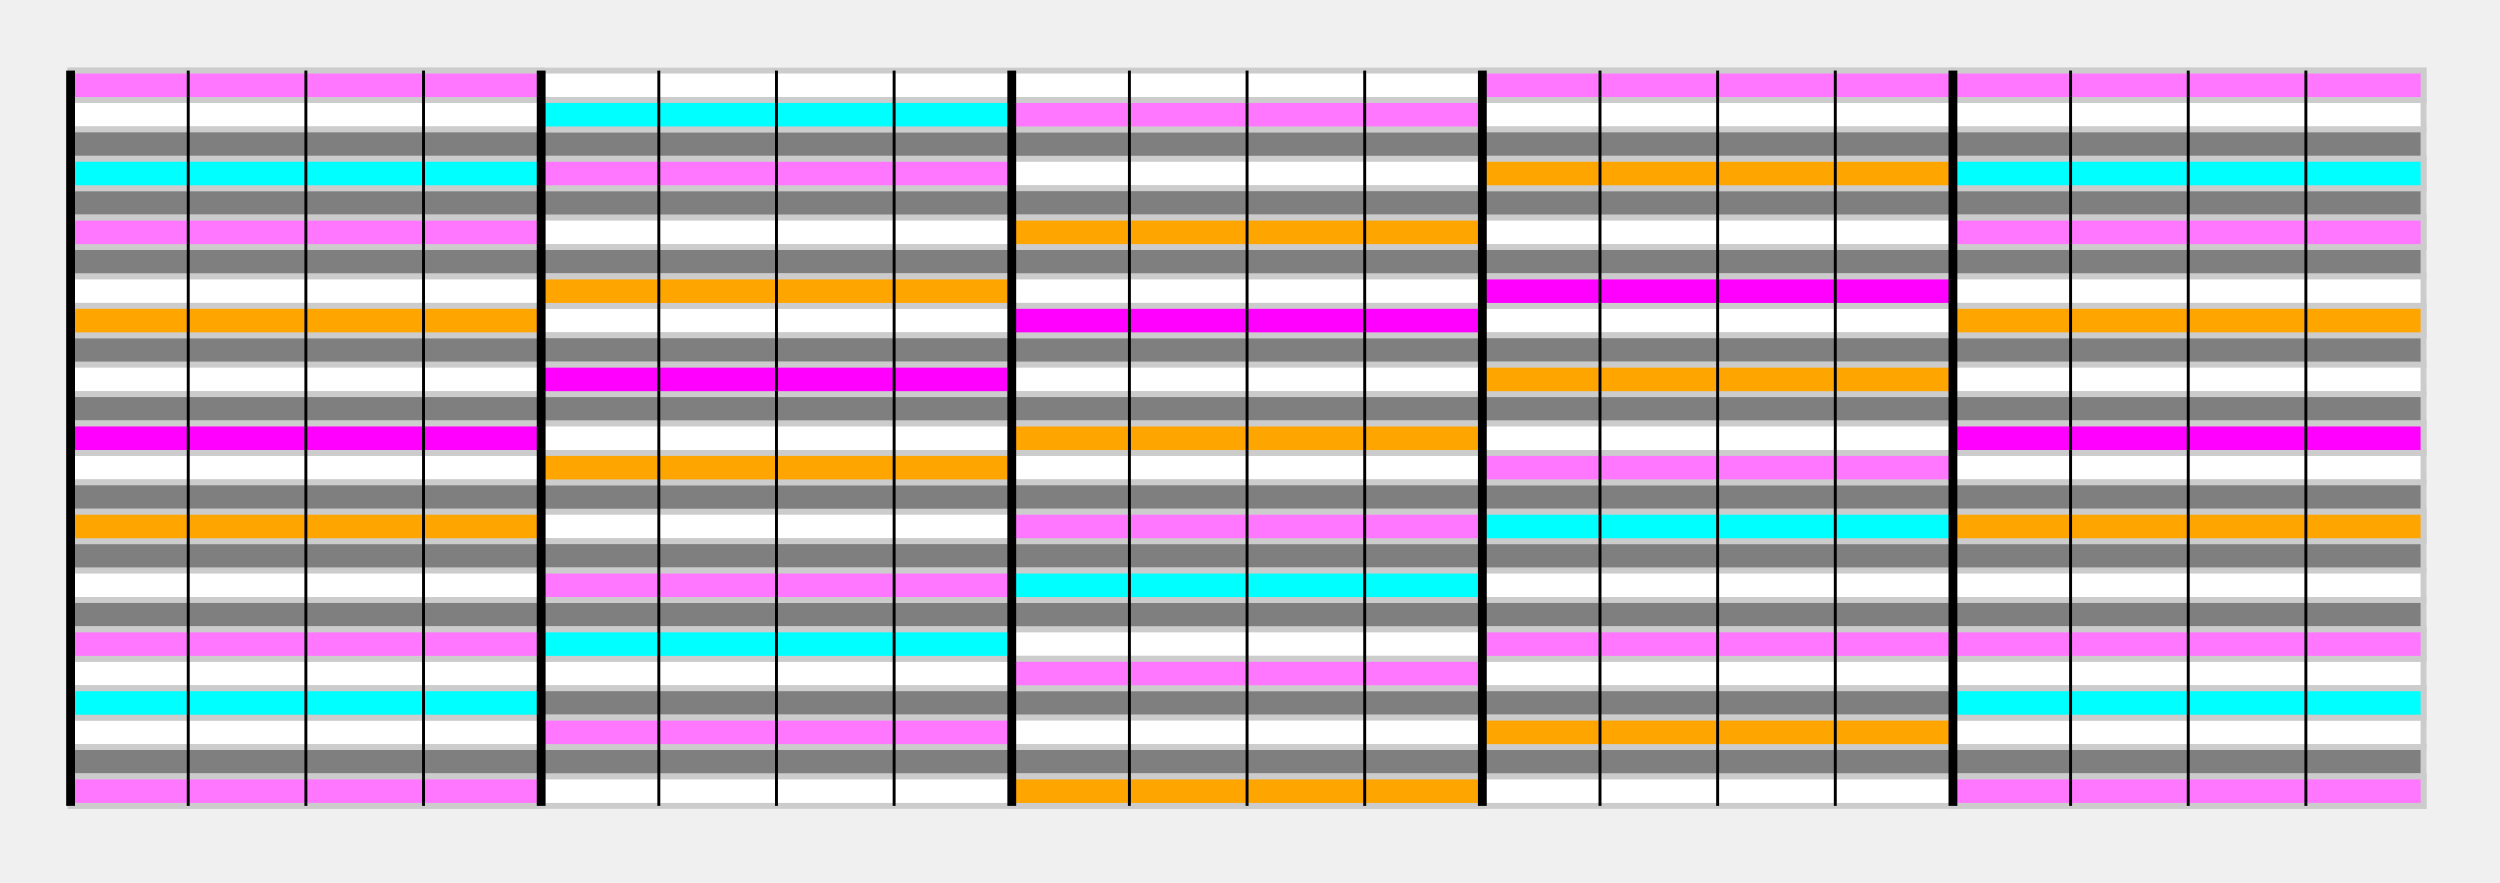
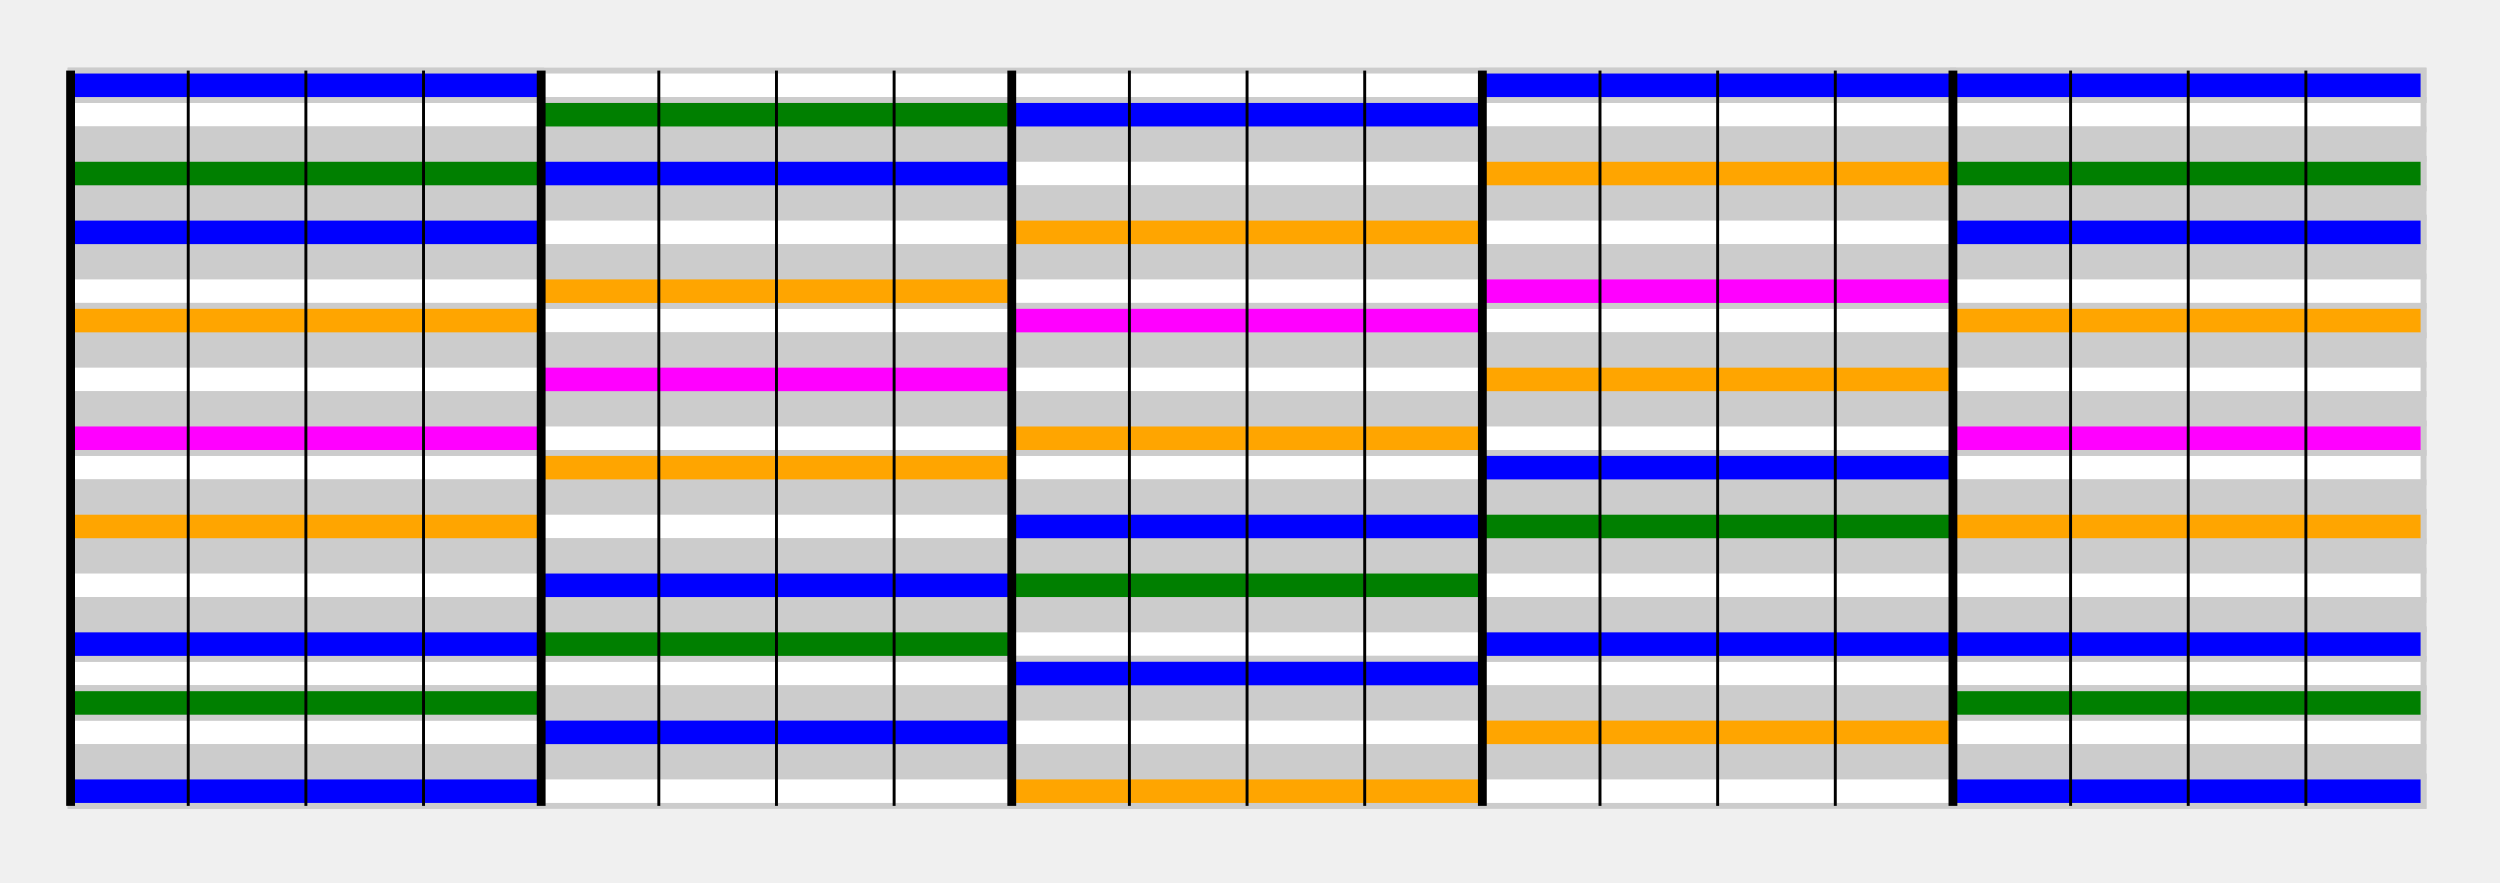
<svg xmlns="http://www.w3.org/2000/svg" width="425" height="150" viewBox="0 0 425 150">
  <rect id="C-84" x="12" y="12" width="400" height="5" fill="#ffffff" stroke="#cccccc" stroke-width="1" />
  <rect id="B-83" x="12" y="17" width="400" height="5" fill="#ffffff" stroke="#cccccc" stroke-width="1" />
-   <rect id="Bb-82" x="12" y="22" width="400" height="5" fill="#7f7f7f" stroke="#cccccc" stroke-width="1" />
+   <rect id="Bb-82" x="12" y="22" width="400" height="5" fill="#cccccc" stroke="#cccccc" stroke-width="1" />
  <rect id="A-81" x="12" y="27" width="400" height="5" fill="#ffffff" stroke="#cccccc" stroke-width="1" />
-   <rect id="Ab-80" x="12" y="32" width="400" height="5" fill="#7f7f7f" stroke="#cccccc" stroke-width="1" />
+   <rect id="Ab-80" x="12" y="32" width="400" height="5" fill="#cccccc" stroke="#cccccc" stroke-width="1" />
  <rect id="G-79" x="12" y="37" width="400" height="5" fill="#ffffff" stroke="#cccccc" stroke-width="1" />
-   <rect id="F#-78" x="12" y="42" width="400" height="5" fill="#7f7f7f" stroke="#cccccc" stroke-width="1" />
+   <rect id="F#-78" x="12" y="42" width="400" height="5" fill="#cccccc" stroke="#cccccc" stroke-width="1" />
  <rect id="F-77" x="12" y="47" width="400" height="5" fill="#ffffff" stroke="#cccccc" stroke-width="1" />
  <rect id="E-76" x="12" y="52" width="400" height="5" fill="#ffffff" stroke="#cccccc" stroke-width="1" />
-   <rect id="Eb-75" x="12" y="57" width="400" height="5" fill="#7f7f7f" stroke="#cccccc" stroke-width="1" />
+   <rect id="Eb-75" x="12" y="57" width="400" height="5" fill="#cccccc" stroke="#cccccc" stroke-width="1" />
  <rect id="D-74" x="12" y="62" width="400" height="5" fill="#ffffff" stroke="#cccccc" stroke-width="1" />
-   <rect id="C#-73" x="12" y="67" width="400" height="5" fill="#7f7f7f" stroke="#cccccc" stroke-width="1" />
+   <rect id="C#-73" x="12" y="67" width="400" height="5" fill="#cccccc" stroke="#cccccc" stroke-width="1" />
  <rect id="C-72" x="12" y="72" width="400" height="5" fill="#ffffff" stroke="#cccccc" stroke-width="1" />
  <rect id="B-71" x="12" y="77" width="400" height="5" fill="#ffffff" stroke="#cccccc" stroke-width="1" />
-   <rect id="Bb-70" x="12" y="82" width="400" height="5" fill="#7f7f7f" stroke="#cccccc" stroke-width="1" />
+   <rect id="Bb-70" x="12" y="82" width="400" height="5" fill="#cccccc" stroke="#cccccc" stroke-width="1" />
  <rect id="A-69" x="12" y="87" width="400" height="5" fill="#ffffff" stroke="#cccccc" stroke-width="1" />
-   <rect id="Ab-68" x="12" y="92" width="400" height="5" fill="#7f7f7f" stroke="#cccccc" stroke-width="1" />
+   <rect id="Ab-68" x="12" y="92" width="400" height="5" fill="#cccccc" stroke="#cccccc" stroke-width="1" />
  <rect id="G-67" x="12" y="97" width="400" height="5" fill="#ffffff" stroke="#cccccc" stroke-width="1" />
-   <rect id="F#-66" x="12" y="102" width="400" height="5" fill="#7f7f7f" stroke="#cccccc" stroke-width="1" />
+   <rect id="F#-66" x="12" y="102" width="400" height="5" fill="#cccccc" stroke="#cccccc" stroke-width="1" />
  <rect id="F-65" x="12" y="107" width="400" height="5" fill="#ffffff" stroke="#cccccc" stroke-width="1" />
  <rect id="E-64" x="12" y="112" width="400" height="5" fill="#ffffff" stroke="#cccccc" stroke-width="1" />
-   <rect id="Eb-63" x="12" y="117" width="400" height="5" fill="#7f7f7f" stroke="#cccccc" stroke-width="1" />
+   <rect id="Eb-63" x="12" y="117" width="400" height="5" fill="#cccccc" stroke="#cccccc" stroke-width="1" />
  <rect id="D-62" x="12" y="122" width="400" height="5" fill="#ffffff" stroke="#cccccc" stroke-width="1" />
-   <rect id="C#-61" x="12" y="127" width="400" height="5" fill="#7f7f7f" stroke="#cccccc" stroke-width="1" />
+   <rect id="C#-61" x="12" y="127" width="400" height="5" fill="#cccccc" stroke="#cccccc" stroke-width="1" />
  <rect id="C-60" x="12" y="132" width="400" height="5" fill="#ffffff" stroke="#cccccc" stroke-width="1" />
  <rect x="12" y="72" width="80" height="5" fill="#ff00ff" stroke="#cccccc" stroke-width="1" />
  <rect x="12" y="52" width="80" height="5" fill="#ffa500" stroke="#cccccc" stroke-width="1" />
-   <rect x="12" y="37" width="80" height="5" fill="#ff77ff" stroke="#cccccc" stroke-width="1" />
-   <rect x="12" y="27" width="80" height="5" fill="#00ffff" stroke="#cccccc" stroke-width="1" />
-   <rect x="12" y="12" width="80" height="5" fill="#ff77ff" stroke="#cccccc" stroke-width="1" />
+   <rect x="12" y="37" width="80" height="5" fill="#0000ff" stroke="#cccccc" stroke-width="1" />
+   <rect x="12" y="27" width="80" height="5" fill="#007f00" stroke="#cccccc" stroke-width="1" />
+   <rect x="12" y="12" width="80" height="5" fill="#0000ff" stroke="#cccccc" stroke-width="1" />
  <rect x="12" y="87" width="80" height="5" fill="#ffa500" stroke="#cccccc" stroke-width="1" />
-   <rect x="12" y="107" width="80" height="5" fill="#ff77ff" stroke="#cccccc" stroke-width="1" />
-   <rect x="12" y="117" width="80" height="5" fill="#00ffff" stroke="#cccccc" stroke-width="1" />
-   <rect x="12" y="132" width="80" height="5" fill="#ff77ff" stroke="#cccccc" stroke-width="1" />
+   <rect x="12" y="107" width="80" height="5" fill="#0000ff" stroke="#cccccc" stroke-width="1" />
+   <rect x="12" y="117" width="80" height="5" fill="#007f00" stroke="#cccccc" stroke-width="1" />
+   <rect x="12" y="132" width="80" height="5" fill="#0000ff" stroke="#cccccc" stroke-width="1" />
  <rect x="92" y="62" width="80" height="5" fill="#ff00ff" stroke="#cccccc" stroke-width="1" />
  <rect x="92" y="47" width="80" height="5" fill="#ffa500" stroke="#cccccc" stroke-width="1" />
-   <rect x="92" y="27" width="80" height="5" fill="#ff77ff" stroke="#cccccc" stroke-width="1" />
-   <rect x="92" y="17" width="80" height="5" fill="#00ffff" stroke="#cccccc" stroke-width="1" />
+   <rect x="92" y="27" width="80" height="5" fill="#0000ff" stroke="#cccccc" stroke-width="1" />
+   <rect x="92" y="17" width="80" height="5" fill="#007f00" stroke="#cccccc" stroke-width="1" />
  <rect x="92" y="77" width="80" height="5" fill="#ffa500" stroke="#cccccc" stroke-width="1" />
-   <rect x="92" y="97" width="80" height="5" fill="#ff77ff" stroke="#cccccc" stroke-width="1" />
-   <rect x="92" y="107" width="80" height="5" fill="#00ffff" stroke="#cccccc" stroke-width="1" />
-   <rect x="92" y="122" width="80" height="5" fill="#ff77ff" stroke="#cccccc" stroke-width="1" />
+   <rect x="92" y="97" width="80" height="5" fill="#0000ff" stroke="#cccccc" stroke-width="1" />
+   <rect x="92" y="107" width="80" height="5" fill="#007f00" stroke="#cccccc" stroke-width="1" />
+   <rect x="92" y="122" width="80" height="5" fill="#0000ff" stroke="#cccccc" stroke-width="1" />
  <rect x="172" y="52" width="80" height="5" fill="#ff00ff" stroke="#cccccc" stroke-width="1" />
  <rect x="172" y="37" width="80" height="5" fill="#ffa500" stroke="#cccccc" stroke-width="1" />
-   <rect x="172" y="17" width="80" height="5" fill="#ff77ff" stroke="#cccccc" stroke-width="1" />
+   <rect x="172" y="17" width="80" height="5" fill="#0000ff" stroke="#cccccc" stroke-width="1" />
  <rect x="172" y="72" width="80" height="5" fill="#ffa500" stroke="#cccccc" stroke-width="1" />
-   <rect x="172" y="87" width="80" height="5" fill="#ff77ff" stroke="#cccccc" stroke-width="1" />
-   <rect x="172" y="97" width="80" height="5" fill="#00ffff" stroke="#cccccc" stroke-width="1" />
-   <rect x="172" y="112" width="80" height="5" fill="#ff77ff" stroke="#cccccc" stroke-width="1" />
+   <rect x="172" y="87" width="80" height="5" fill="#0000ff" stroke="#cccccc" stroke-width="1" />
+   <rect x="172" y="97" width="80" height="5" fill="#007f00" stroke="#cccccc" stroke-width="1" />
+   <rect x="172" y="112" width="80" height="5" fill="#0000ff" stroke="#cccccc" stroke-width="1" />
  <rect x="172" y="132" width="80" height="5" fill="#ffa500" stroke="#cccccc" stroke-width="1" />
  <rect x="252" y="47" width="80" height="5" fill="#ff00ff" stroke="#cccccc" stroke-width="1" />
  <rect x="252" y="27" width="80" height="5" fill="#ffa500" stroke="#cccccc" stroke-width="1" />
-   <rect x="252" y="12" width="80" height="5" fill="#ff77ff" stroke="#cccccc" stroke-width="1" />
+   <rect x="252" y="12" width="80" height="5" fill="#0000ff" stroke="#cccccc" stroke-width="1" />
  <rect x="252" y="62" width="80" height="5" fill="#ffa500" stroke="#cccccc" stroke-width="1" />
-   <rect x="252" y="77" width="80" height="5" fill="#ff77ff" stroke="#cccccc" stroke-width="1" />
-   <rect x="252" y="87" width="80" height="5" fill="#00ffff" stroke="#cccccc" stroke-width="1" />
-   <rect x="252" y="107" width="80" height="5" fill="#ff77ff" stroke="#cccccc" stroke-width="1" />
+   <rect x="252" y="77" width="80" height="5" fill="#0000ff" stroke="#cccccc" stroke-width="1" />
+   <rect x="252" y="87" width="80" height="5" fill="#007f00" stroke="#cccccc" stroke-width="1" />
+   <rect x="252" y="107" width="80" height="5" fill="#0000ff" stroke="#cccccc" stroke-width="1" />
  <rect x="252" y="122" width="80" height="5" fill="#ffa500" stroke="#cccccc" stroke-width="1" />
  <rect x="332" y="72" width="80" height="5" fill="#ff00ff" stroke="#cccccc" stroke-width="1" />
  <rect x="332" y="52" width="80" height="5" fill="#ffa500" stroke="#cccccc" stroke-width="1" />
-   <rect x="332" y="37" width="80" height="5" fill="#ff77ff" stroke="#cccccc" stroke-width="1" />
-   <rect x="332" y="27" width="80" height="5" fill="#00ffff" stroke="#cccccc" stroke-width="1" />
-   <rect x="332" y="12" width="80" height="5" fill="#ff77ff" stroke="#cccccc" stroke-width="1" />
+   <rect x="332" y="37" width="80" height="5" fill="#0000ff" stroke="#cccccc" stroke-width="1" />
+   <rect x="332" y="27" width="80" height="5" fill="#007f00" stroke="#cccccc" stroke-width="1" />
+   <rect x="332" y="12" width="80" height="5" fill="#0000ff" stroke="#cccccc" stroke-width="1" />
  <rect x="332" y="87" width="80" height="5" fill="#ffa500" stroke="#cccccc" stroke-width="1" />
-   <rect x="332" y="107" width="80" height="5" fill="#ff77ff" stroke="#cccccc" stroke-width="1" />
-   <rect x="332" y="117" width="80" height="5" fill="#00ffff" stroke="#cccccc" stroke-width="1" />
-   <rect x="332" y="132" width="80" height="5" fill="#ff77ff" stroke="#cccccc" stroke-width="1" />
+   <rect x="332" y="107" width="80" height="5" fill="#0000ff" stroke="#cccccc" stroke-width="1" />
+   <rect x="332" y="117" width="80" height="5" fill="#007f00" stroke="#cccccc" stroke-width="1" />
+   <rect x="332" y="132" width="80" height="5" fill="#0000ff" stroke="#cccccc" stroke-width="1" />
  <line x1="12" y1="12" x2="12" y2="137" stroke="#000000" stroke-width="1.5" />
  <line x1="92" y1="12" x2="92" y2="137" stroke="#000000" stroke-width="1.5" />
  <line x1="172" y1="12" x2="172" y2="137" stroke="#000000" stroke-width="1.5" />
  <line x1="252" y1="12" x2="252" y2="137" stroke="#000000" stroke-width="1.5" />
  <line x1="332" y1="12" x2="332" y2="137" stroke="#000000" stroke-width="1.5" />
  <line x1="32" y1="12" x2="32" y2="137" stroke="#000000" stroke-width="0.5" />
  <line x1="52" y1="12" x2="52" y2="137" stroke="#000000" stroke-width="0.5" />
  <line x1="72" y1="12" x2="72" y2="137" stroke="#000000" stroke-width="0.5" />
  <line x1="112" y1="12" x2="112" y2="137" stroke="#000000" stroke-width="0.5" />
  <line x1="132" y1="12" x2="132" y2="137" stroke="#000000" stroke-width="0.5" />
  <line x1="152" y1="12" x2="152" y2="137" stroke="#000000" stroke-width="0.5" />
  <line x1="192" y1="12" x2="192" y2="137" stroke="#000000" stroke-width="0.5" />
  <line x1="212" y1="12" x2="212" y2="137" stroke="#000000" stroke-width="0.5" />
  <line x1="232" y1="12" x2="232" y2="137" stroke="#000000" stroke-width="0.5" />
  <line x1="272" y1="12" x2="272" y2="137" stroke="#000000" stroke-width="0.5" />
  <line x1="292" y1="12" x2="292" y2="137" stroke="#000000" stroke-width="0.5" />
  <line x1="312" y1="12" x2="312" y2="137" stroke="#000000" stroke-width="0.5" />
  <line x1="352" y1="12" x2="352" y2="137" stroke="#000000" stroke-width="0.5" />
  <line x1="372" y1="12" x2="372" y2="137" stroke="#000000" stroke-width="0.5" />
  <line x1="392" y1="12" x2="392" y2="137" stroke="#000000" stroke-width="0.5" />
</svg>
